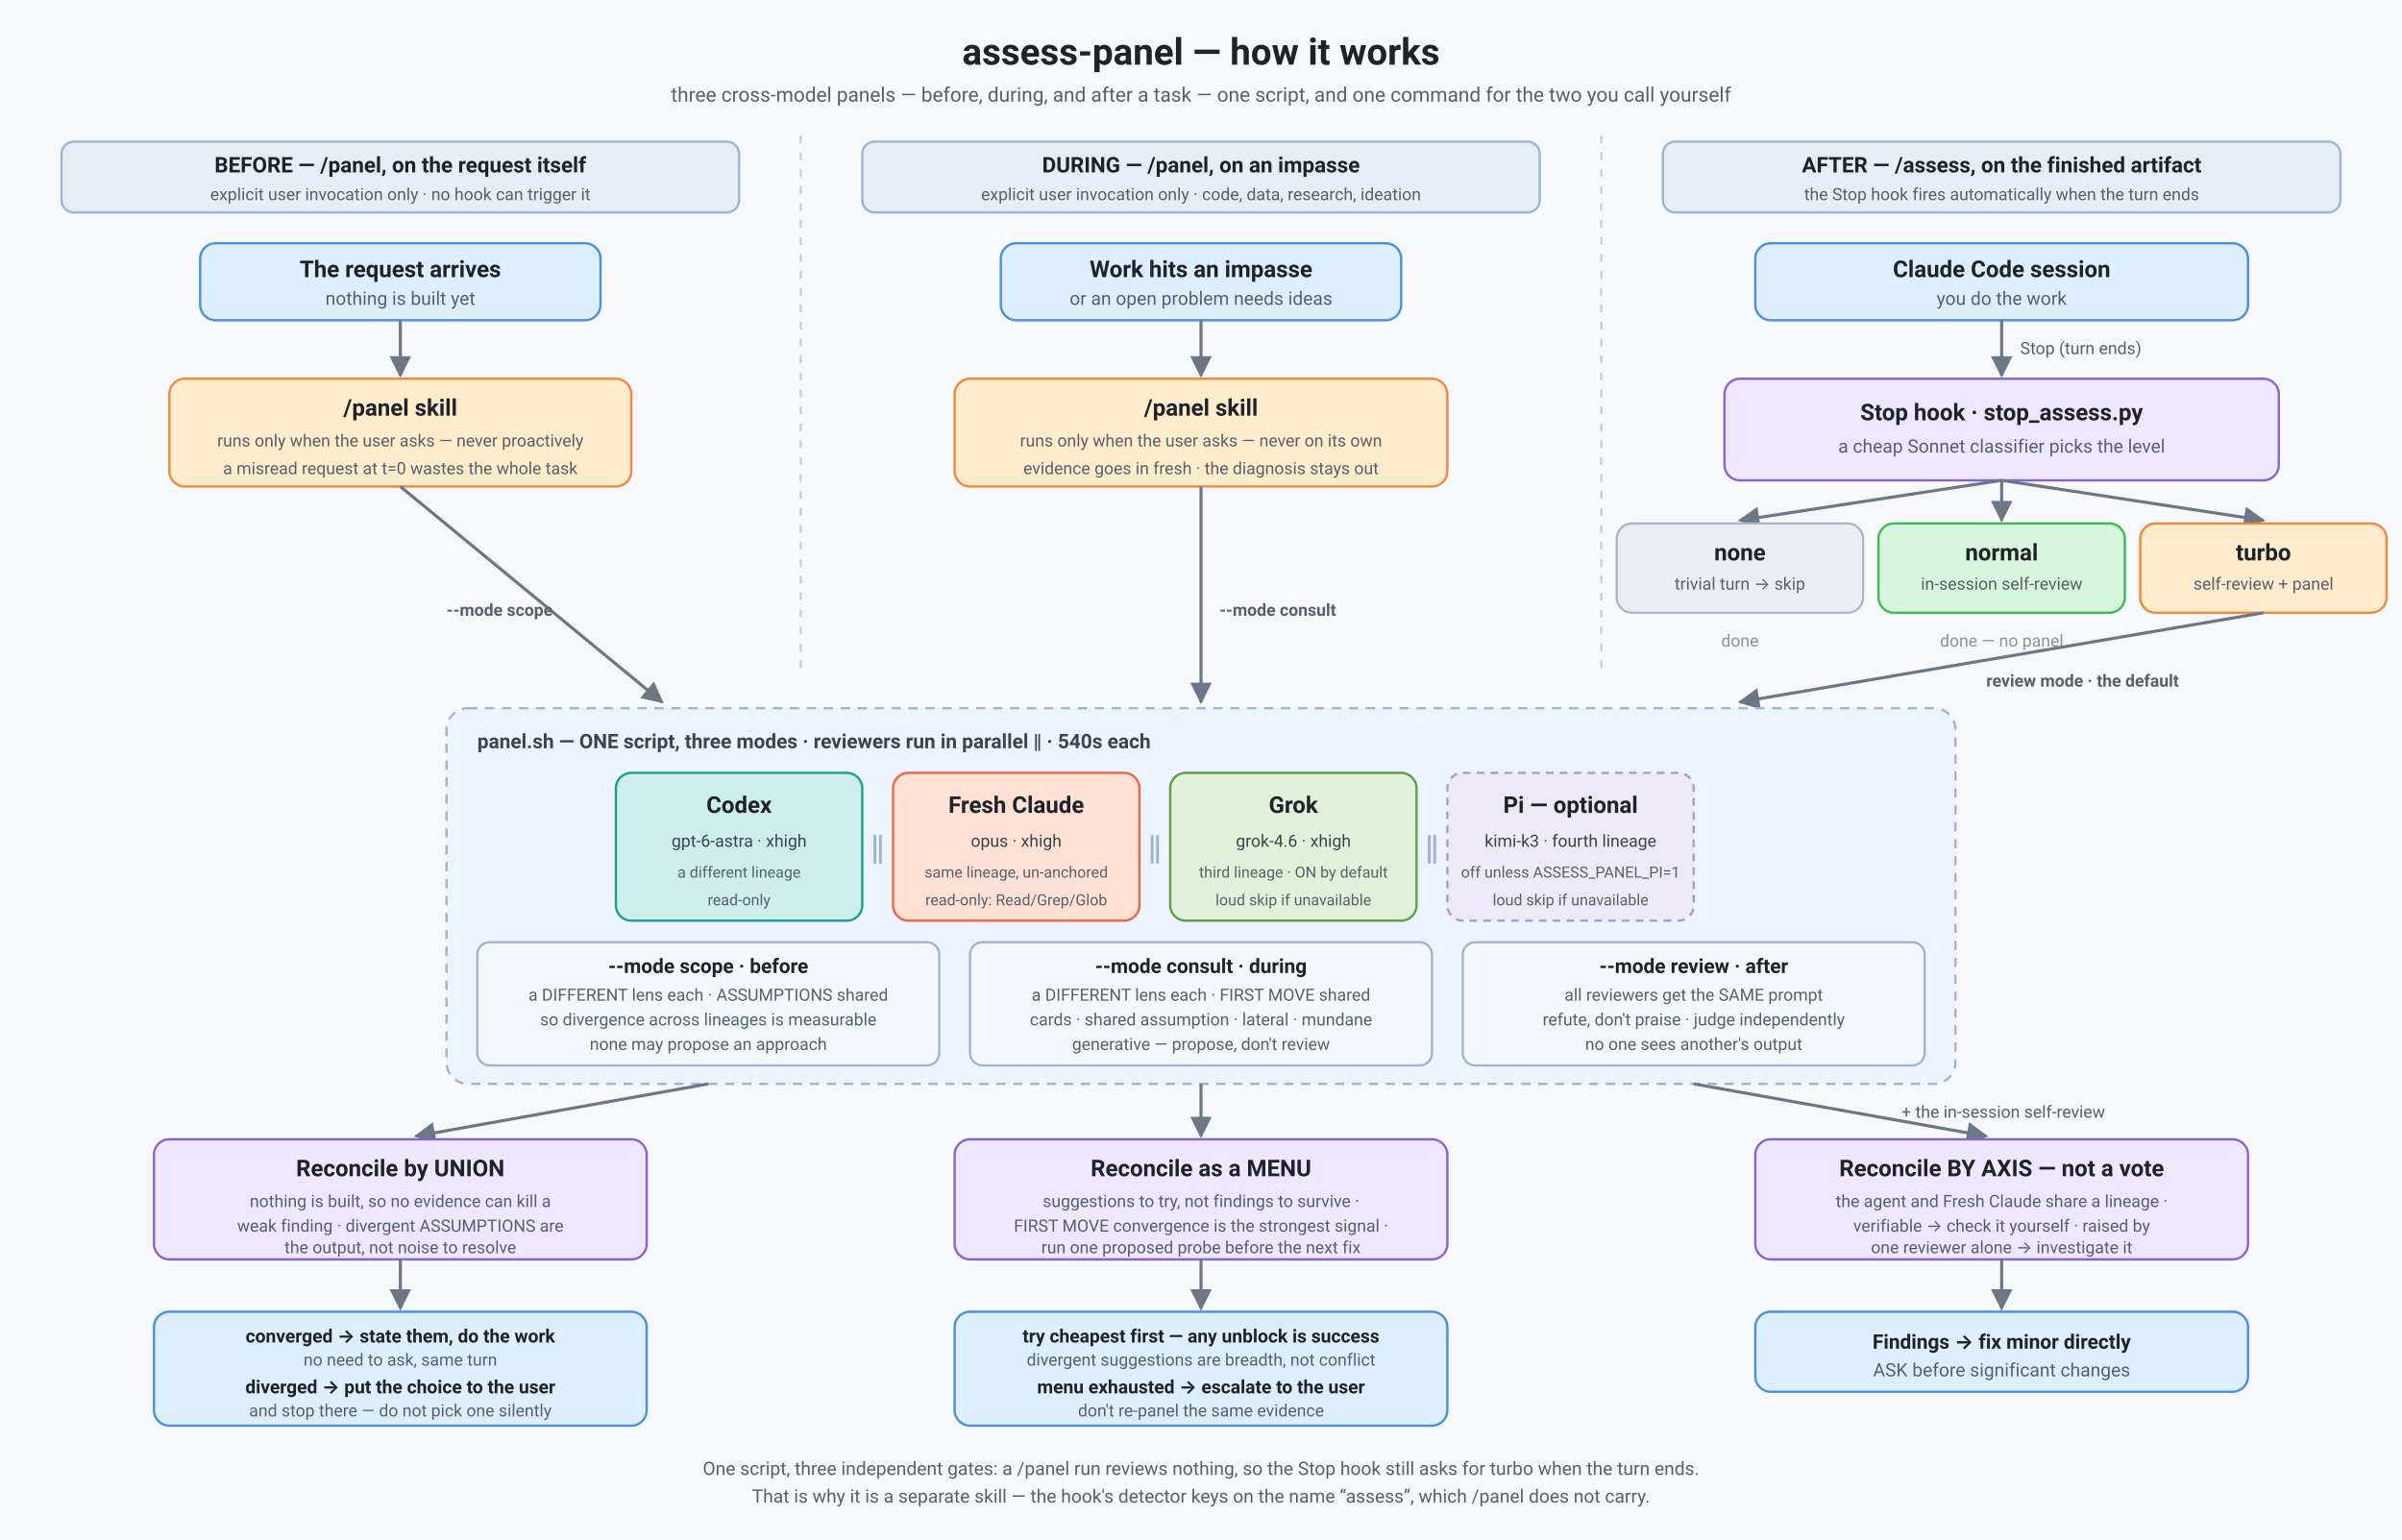
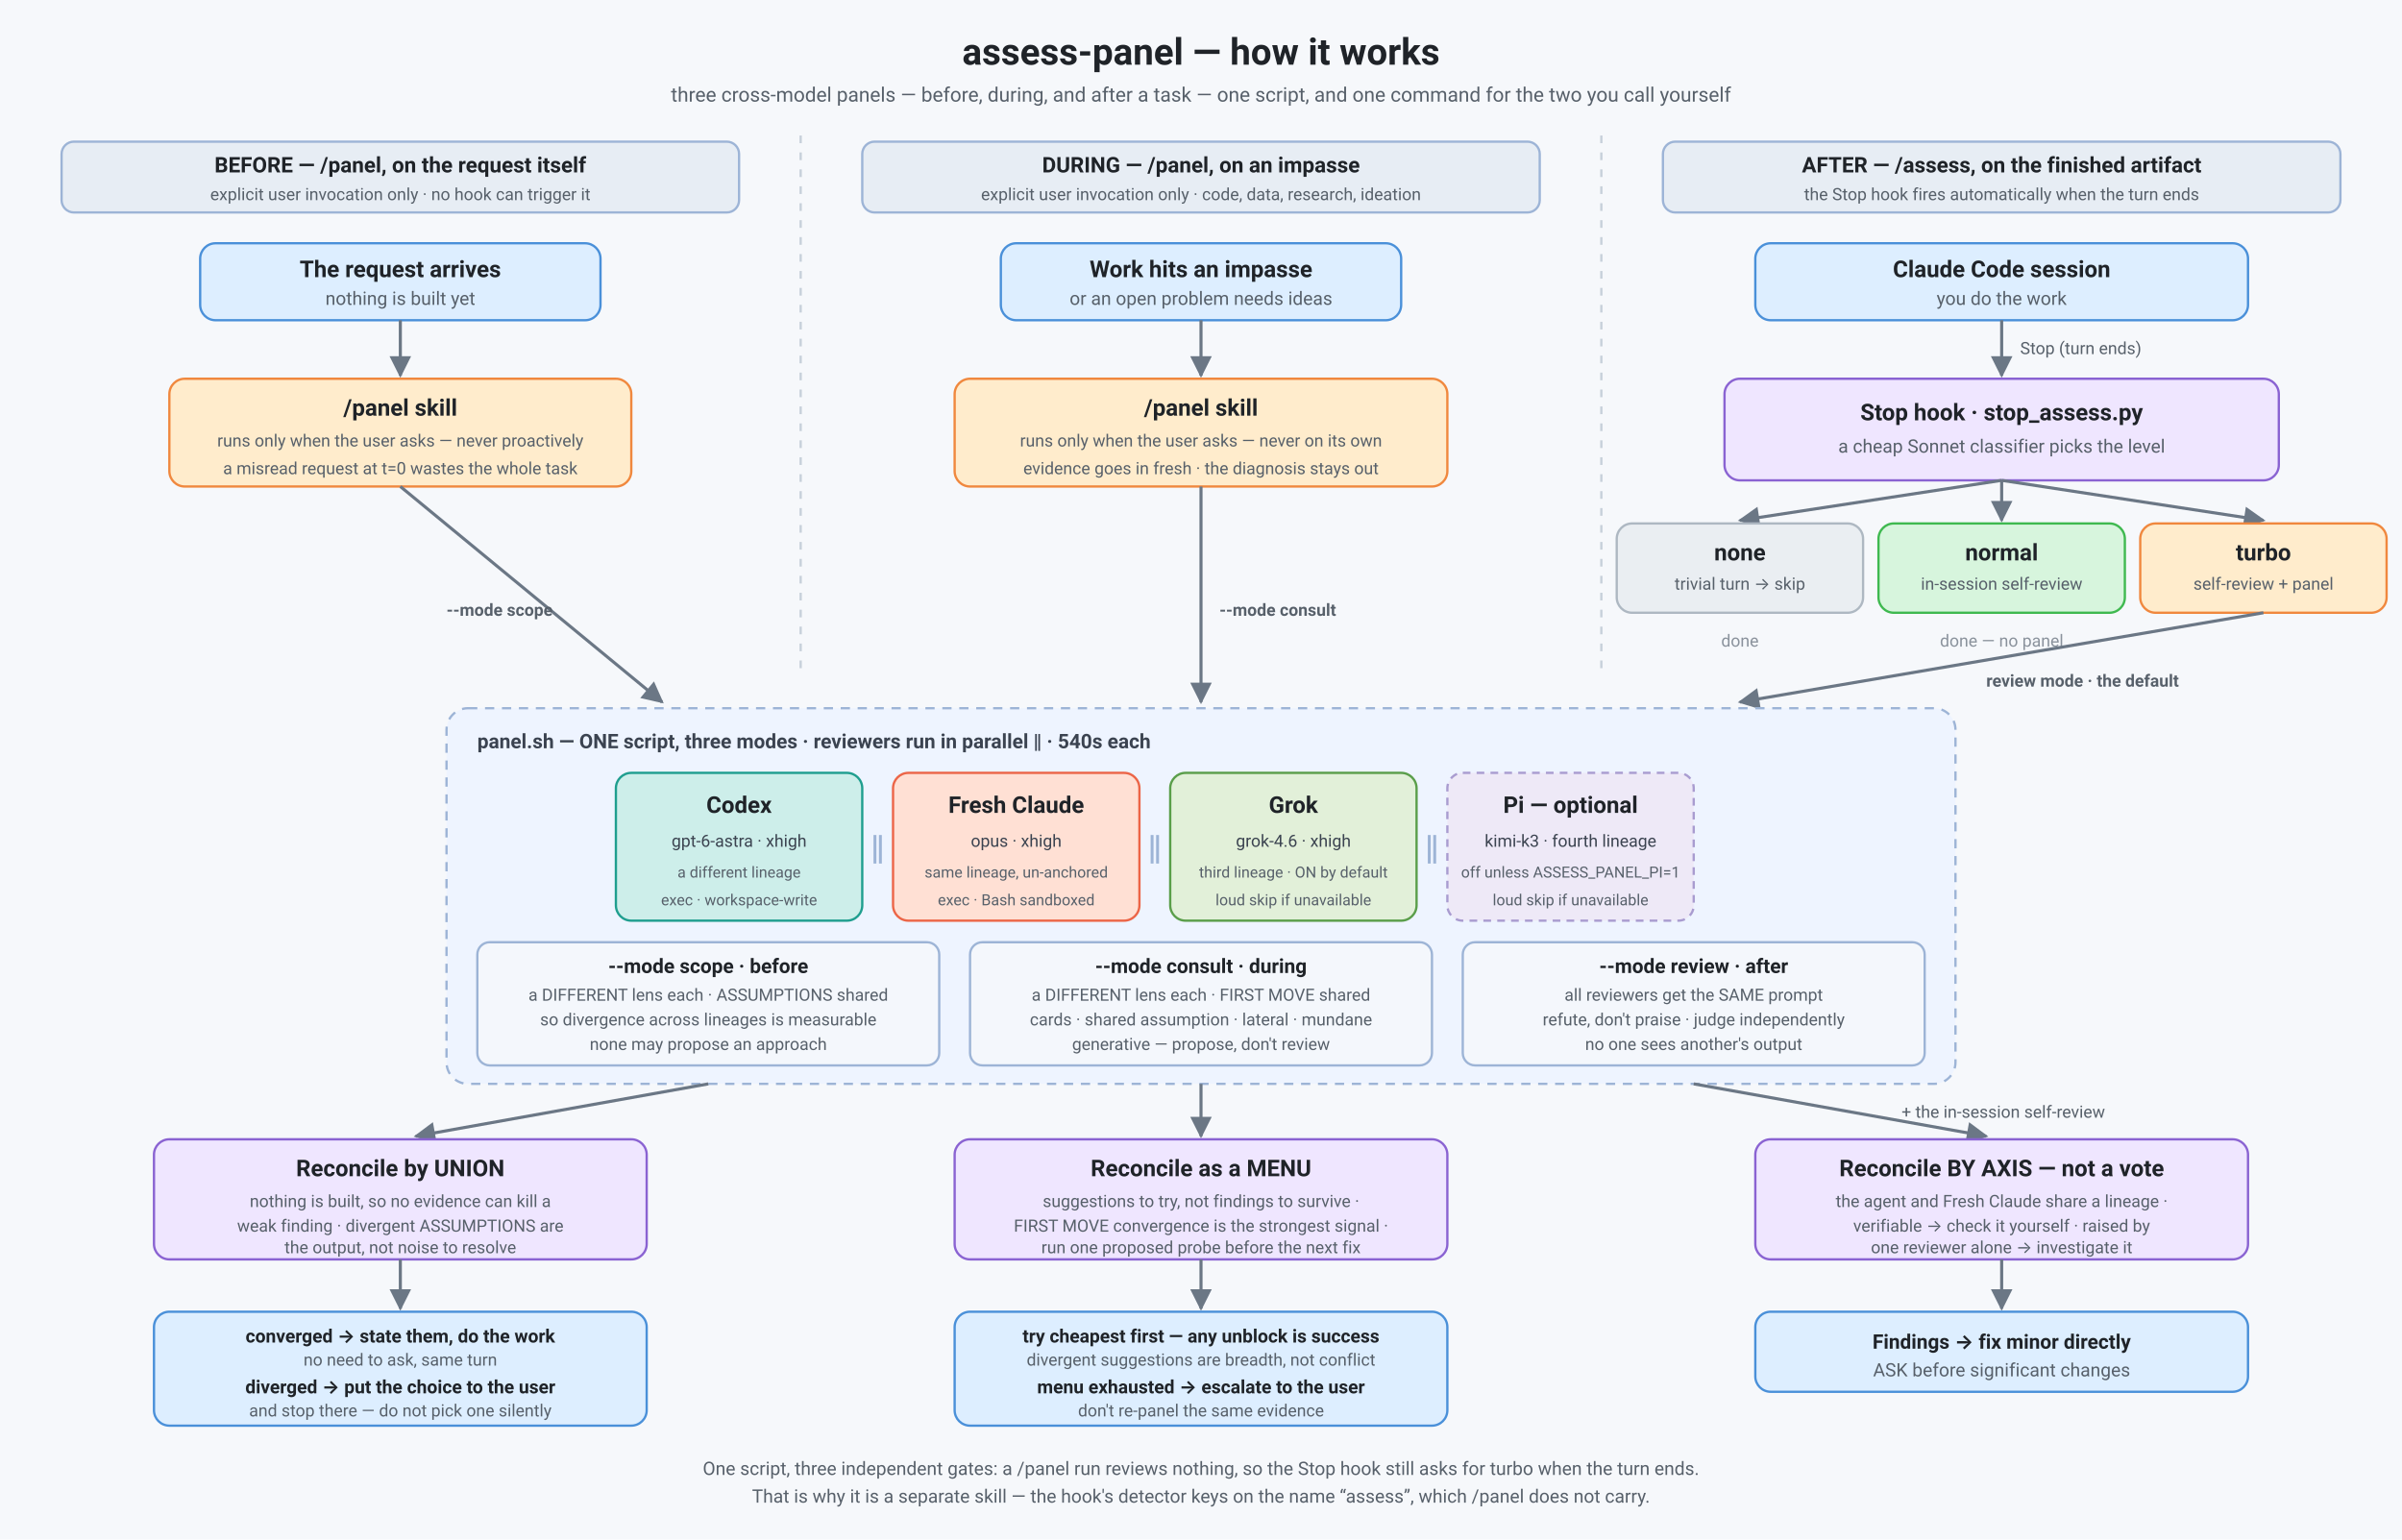
<svg xmlns="http://www.w3.org/2000/svg" viewBox="0 0 1560 1000" font-family="system-ui, -apple-system, 'Segoe UI', Roboto, sans-serif">
  <defs>
    <marker id="arrow" viewBox="0 0 10 10" refX="9" refY="5" markerWidth="7" markerHeight="7" orient="auto-start-reverse">
      <path d="M0,0 L10,5 L0,10 z" fill="#6b7785" />
    </marker>
  </defs>
  <rect x="0" y="0" width="1560" height="1000" fill="#f6f8fb" />
  <text x="780" y="42" text-anchor="middle" font-size="24" font-weight="700" fill="#1f2328">assess-panel — how it works</text>
  <text x="780" y="66" text-anchor="middle" font-size="13" fill="#57606a">three cross-model panels — before, during, and after a task — one script, and one command for the two you call yourself</text>
  <line x1="520" y1="88" x2="520" y2="440" stroke="#c7d0da" stroke-width="1.5" stroke-dasharray="5 6" />
  <line x1="1040" y1="88" x2="1040" y2="440" stroke="#c7d0da" stroke-width="1.5" stroke-dasharray="5 6" />
  <rect x="40" y="92" width="440" height="46" rx="8" fill="#e7edf4" stroke="#9db4d6" stroke-width="1.5" />
  <text x="260" y="112" text-anchor="middle" font-size="14" font-weight="700" fill="#1f2328">BEFORE — /panel, on the request itself</text>
  <text x="260" y="130" text-anchor="middle" font-size="11" fill="#57606a">explicit user invocation only · no hook can trigger it</text>
  <rect x="560" y="92" width="440" height="46" rx="8" fill="#e7edf4" stroke="#9db4d6" stroke-width="1.5" />
  <text x="780" y="112" text-anchor="middle" font-size="14" font-weight="700" fill="#1f2328">DURING — /panel, on an impasse</text>
  <text x="780" y="130" text-anchor="middle" font-size="11" fill="#57606a">explicit user invocation only · code, data, research, ideation</text>
  <rect x="1080" y="92" width="440" height="46" rx="8" fill="#e7edf4" stroke="#9db4d6" stroke-width="1.5" />
  <text x="1300" y="112" text-anchor="middle" font-size="14" font-weight="700" fill="#1f2328">AFTER — /assess, on the finished artifact</text>
  <text x="1300" y="130" text-anchor="middle" font-size="11" fill="#57606a">the Stop hook fires automatically when the turn ends</text>
  <rect x="130" y="158" width="260" height="50" rx="10" fill="#ddeeff" stroke="#4a90d9" stroke-width="1.5" />
  <text x="260" y="180" text-anchor="middle" font-size="15" font-weight="700" fill="#1f2328">The request arrives</text>
  <text x="260" y="198" text-anchor="middle" font-size="12" fill="#57606a">nothing is built yet</text>
  <line x1="260" y1="208" x2="260" y2="244" stroke="#6b7785" stroke-width="2" marker-end="url(#arrow)" />
  <rect x="110" y="246" width="300" height="70" rx="10" fill="#ffeccc" stroke="#f0883e" stroke-width="1.5" />
  <text x="260" y="270" text-anchor="middle" font-size="15" font-weight="700" fill="#1f2328">/panel skill</text>
  <text x="260" y="290" text-anchor="middle" font-size="11" fill="#57606a">runs only when the user asks — never proactively</text>
  <text x="260" y="308" text-anchor="middle" font-size="11" fill="#57606a">a misread request at t=0 wastes the whole task</text>
  <line x1="260" y1="316" x2="430" y2="456" stroke="#6b7785" stroke-width="2" marker-end="url(#arrow)" />
  <text x="290" y="400" font-size="11" font-weight="700" fill="#57606a">--mode scope</text>
  <rect x="650" y="158" width="260" height="50" rx="10" fill="#ddeeff" stroke="#4a90d9" stroke-width="1.5" />
  <text x="780" y="180" text-anchor="middle" font-size="15" font-weight="700" fill="#1f2328">Work hits an impasse</text>
  <text x="780" y="198" text-anchor="middle" font-size="12" fill="#57606a">or an open problem needs ideas</text>
  <line x1="780" y1="208" x2="780" y2="244" stroke="#6b7785" stroke-width="2" marker-end="url(#arrow)" />
  <rect x="620" y="246" width="320" height="70" rx="10" fill="#ffeccc" stroke="#f0883e" stroke-width="1.5" />
  <text x="780" y="270" text-anchor="middle" font-size="15" font-weight="700" fill="#1f2328">/panel skill</text>
  <text x="780" y="290" text-anchor="middle" font-size="11" fill="#57606a">runs only when the user asks — never on its own</text>
  <text x="780" y="308" text-anchor="middle" font-size="11" fill="#57606a">evidence goes in fresh · the diagnosis stays out</text>
  <line x1="780" y1="316" x2="780" y2="456" stroke="#6b7785" stroke-width="2" marker-end="url(#arrow)" />
  <text x="792" y="400" font-size="11" font-weight="700" fill="#57606a">--mode consult</text>
  <rect x="1140" y="158" width="320" height="50" rx="10" fill="#ddeeff" stroke="#4a90d9" stroke-width="1.5" />
  <text x="1300" y="180" text-anchor="middle" font-size="15" font-weight="700" fill="#1f2328">Claude Code session</text>
  <text x="1300" y="198" text-anchor="middle" font-size="12" fill="#57606a">you do the work</text>
  <line x1="1300" y1="208" x2="1300" y2="244" stroke="#6b7785" stroke-width="2" marker-end="url(#arrow)" />
  <text x="1312" y="230" font-size="11" fill="#57606a">Stop (turn ends)</text>
  <rect x="1120" y="246" width="360" height="66" rx="10" fill="#efe6ff" stroke="#8a63d2" stroke-width="1.5" />
  <text x="1300" y="273" text-anchor="middle" font-size="15" font-weight="700" fill="#1f2328">Stop hook · stop_assess.py</text>
  <text x="1300" y="294" text-anchor="middle" font-size="12" fill="#57606a">a cheap Sonnet classifier picks the level</text>
  <line x1="1300" y1="312" x2="1130" y2="338" stroke="#6b7785" stroke-width="2" marker-end="url(#arrow)" />
  <line x1="1300" y1="312" x2="1300" y2="338" stroke="#6b7785" stroke-width="2" marker-end="url(#arrow)" />
  <line x1="1300" y1="312" x2="1470" y2="338" stroke="#6b7785" stroke-width="2" marker-end="url(#arrow)" />
  <rect x="1050" y="340" width="160" height="58" rx="10" fill="#eaeef2" stroke="#aeb8c2" stroke-width="1.5" />
  <text x="1130" y="364" text-anchor="middle" font-size="15" font-weight="700" fill="#1f2328">none</text>
  <text x="1130" y="383" text-anchor="middle" font-size="11" fill="#57606a">trivial turn → skip</text>
  <text x="1130" y="420" text-anchor="middle" font-size="11" fill="#8a929c">done</text>
  <rect x="1220" y="340" width="160" height="58" rx="10" fill="#d7f5dd" stroke="#3fb950" stroke-width="1.5" />
  <text x="1300" y="364" text-anchor="middle" font-size="15" font-weight="700" fill="#1f2328">normal</text>
  <text x="1300" y="383" text-anchor="middle" font-size="11" fill="#57606a">in-session self-review</text>
  <text x="1300" y="420" text-anchor="middle" font-size="11" fill="#8a929c">done — no panel</text>
  <rect x="1390" y="340" width="160" height="58" rx="10" fill="#ffeccc" stroke="#f0883e" stroke-width="1.5" />
  <text x="1470" y="364" text-anchor="middle" font-size="15" font-weight="700" fill="#1f2328">turbo</text>
  <text x="1470" y="383" text-anchor="middle" font-size="11" fill="#57606a">self-review + panel</text>
  <line x1="1470" y1="398" x2="1130" y2="456" stroke="#6b7785" stroke-width="2" marker-end="url(#arrow)" />
  <text x="1290" y="446" font-size="11" font-weight="700" fill="#57606a">review mode · the default</text>
  <rect x="290" y="460" width="980" height="244" rx="14" fill="#eef4ff" stroke="#9db4d6" stroke-width="1.5" stroke-dasharray="6 5" />
  <text x="310" y="486" font-size="13" font-weight="700" fill="#3b4350">panel.sh — ONE script, three modes · reviewers run in parallel ‖ · 540s each</text>
  <rect x="400" y="502" width="160" height="96" rx="10" fill="#cdeeea" stroke="#1f9e8f" stroke-width="1.5" />
  <text x="480" y="528" text-anchor="middle" font-size="15" font-weight="700" fill="#1f2328">Codex</text>
  <text x="480" y="550" text-anchor="middle" font-size="11" fill="#3b4350">gpt-6-astra · xhigh</text>
  <text x="480" y="570" text-anchor="middle" font-size="10" fill="#57606a">a different lineage</text>
-   <text x="480" y="588" text-anchor="middle" font-size="10" fill="#57606a">read-only</text>
+   <text x="480" y="588" text-anchor="middle" font-size="10" fill="#57606a">exec · workspace-write</text>
  <text x="570" y="558" text-anchor="middle" font-size="22" font-weight="700" fill="#9db4d6">‖</text>
  <rect x="580" y="502" width="160" height="96" rx="10" fill="#ffe0d4" stroke="#ec6547" stroke-width="1.5" />
  <text x="660" y="528" text-anchor="middle" font-size="15" font-weight="700" fill="#1f2328">Fresh Claude</text>
  <text x="660" y="550" text-anchor="middle" font-size="11" fill="#3b4350">opus · xhigh</text>
  <text x="660" y="570" text-anchor="middle" font-size="10" fill="#57606a">same lineage, un-anchored</text>
-   <text x="660" y="588" text-anchor="middle" font-size="10" fill="#57606a">read-only: Read/Grep/Glob</text>
+   <text x="660" y="588" text-anchor="middle" font-size="10" fill="#57606a">exec · Bash sandboxed</text>
  <text x="750" y="558" text-anchor="middle" font-size="22" font-weight="700" fill="#9db4d6">‖</text>
  <rect x="760" y="502" width="160" height="96" rx="10" fill="#e2f0d9" stroke="#5a9e4a" stroke-width="1.5" />
  <text x="840" y="528" text-anchor="middle" font-size="15" font-weight="700" fill="#1f2328">Grok</text>
  <text x="840" y="550" text-anchor="middle" font-size="11" fill="#3b4350">grok-4.6 · xhigh</text>
  <text x="840" y="570" text-anchor="middle" font-size="10" fill="#57606a">third lineage · ON by default</text>
  <text x="840" y="588" text-anchor="middle" font-size="10" fill="#57606a">loud skip if unavailable</text>
  <text x="930" y="558" text-anchor="middle" font-size="22" font-weight="700" fill="#9db4d6">‖</text>
  <rect x="940" y="502" width="160" height="96" rx="10" fill="#eee9f7" stroke="#a99cd0" stroke-width="1.5" stroke-dasharray="5 4" />
  <text x="1020" y="528" text-anchor="middle" font-size="15" font-weight="700" fill="#1f2328">Pi — optional</text>
  <text x="1020" y="550" text-anchor="middle" font-size="11" fill="#3b4350">kimi-k3 · fourth lineage</text>
  <text x="1020" y="570" text-anchor="middle" font-size="10" fill="#57606a">off unless ASSESS_PANEL_PI=1</text>
  <text x="1020" y="588" text-anchor="middle" font-size="10" fill="#57606a">loud skip if unavailable</text>
  <rect x="310" y="612" width="300" height="80" rx="8" fill="#f4f7fc" stroke="#9db4d6" stroke-width="1.5" />
  <text x="460" y="632" text-anchor="middle" font-size="13" font-weight="700" fill="#1f2328">--mode scope · before</text>
  <text x="460" y="650" text-anchor="middle" font-size="11" fill="#57606a">a DIFFERENT lens each · ASSUMPTIONS shared</text>
  <text x="460" y="666" text-anchor="middle" font-size="11" fill="#57606a">so divergence across lineages is measurable</text>
  <text x="460" y="682" text-anchor="middle" font-size="11" fill="#57606a">none may propose an approach</text>
  <rect x="630" y="612" width="300" height="80" rx="8" fill="#f4f7fc" stroke="#9db4d6" stroke-width="1.5" />
  <text x="780" y="632" text-anchor="middle" font-size="13" font-weight="700" fill="#1f2328">--mode consult · during</text>
  <text x="780" y="650" text-anchor="middle" font-size="11" fill="#57606a">a DIFFERENT lens each · FIRST MOVE shared</text>
  <text x="780" y="666" text-anchor="middle" font-size="11" fill="#57606a">cards · shared assumption · lateral · mundane</text>
  <text x="780" y="682" text-anchor="middle" font-size="11" fill="#57606a">generative — propose, don't review</text>
  <rect x="950" y="612" width="300" height="80" rx="8" fill="#f4f7fc" stroke="#9db4d6" stroke-width="1.5" />
  <text x="1100" y="632" text-anchor="middle" font-size="13" font-weight="700" fill="#1f2328">--mode review · after</text>
  <text x="1100" y="650" text-anchor="middle" font-size="11" fill="#57606a">all reviewers get the SAME prompt</text>
  <text x="1100" y="666" text-anchor="middle" font-size="11" fill="#57606a">refute, don't praise · judge independently</text>
  <text x="1100" y="682" text-anchor="middle" font-size="11" fill="#57606a">no one sees another's output</text>
  <line x1="460" y1="704" x2="270" y2="738" stroke="#6b7785" stroke-width="2" marker-end="url(#arrow)" />
  <line x1="780" y1="704" x2="780" y2="738" stroke="#6b7785" stroke-width="2" marker-end="url(#arrow)" />
  <line x1="1100" y1="704" x2="1290" y2="738" stroke="#6b7785" stroke-width="2" marker-end="url(#arrow)" />
  <text x="1235" y="726" font-size="11" fill="#57606a">+ the in-session self-review</text>
  <rect x="100" y="740" width="320" height="78" rx="10" fill="#efe6ff" stroke="#8a63d2" stroke-width="1.5" />
  <text x="260" y="764" text-anchor="middle" font-size="15" font-weight="700" fill="#1f2328">Reconcile by UNION</text>
  <text x="260" y="784" text-anchor="middle" font-size="11" fill="#57606a">nothing is built, so no evidence can kill a</text>
  <text x="260" y="800" text-anchor="middle" font-size="11" fill="#57606a">weak finding · divergent ASSUMPTIONS are</text>
  <text x="260" y="814" text-anchor="middle" font-size="11" fill="#57606a">the output, not noise to resolve</text>
  <rect x="620" y="740" width="320" height="78" rx="10" fill="#efe6ff" stroke="#8a63d2" stroke-width="1.5" />
  <text x="780" y="764" text-anchor="middle" font-size="15" font-weight="700" fill="#1f2328">Reconcile as a MENU</text>
  <text x="780" y="784" text-anchor="middle" font-size="11" fill="#57606a">suggestions to try, not findings to survive ·</text>
  <text x="780" y="800" text-anchor="middle" font-size="11" fill="#57606a">FIRST MOVE convergence is the strongest signal ·</text>
  <text x="780" y="814" text-anchor="middle" font-size="11" fill="#57606a">run one proposed probe before the next fix</text>
  <rect x="1140" y="740" width="320" height="78" rx="10" fill="#efe6ff" stroke="#8a63d2" stroke-width="1.5" />
  <text x="1300" y="764" text-anchor="middle" font-size="15" font-weight="700" fill="#1f2328">Reconcile BY AXIS — not a vote</text>
  <text x="1300" y="784" text-anchor="middle" font-size="11" fill="#57606a">the agent and Fresh Claude share a lineage ·</text>
  <text x="1300" y="800" text-anchor="middle" font-size="11" fill="#57606a">verifiable → check it yourself · raised by</text>
  <text x="1300" y="814" text-anchor="middle" font-size="11" fill="#57606a">one reviewer alone → investigate it</text>
  <line x1="260" y1="818" x2="260" y2="850" stroke="#6b7785" stroke-width="2" marker-end="url(#arrow)" />
  <line x1="780" y1="818" x2="780" y2="850" stroke="#6b7785" stroke-width="2" marker-end="url(#arrow)" />
  <line x1="1300" y1="818" x2="1300" y2="850" stroke="#6b7785" stroke-width="2" marker-end="url(#arrow)" />
  <rect x="100" y="852" width="320" height="74" rx="10" fill="#ddeeff" stroke="#4a90d9" stroke-width="1.5" />
  <text x="260" y="872" text-anchor="middle" font-size="12" font-weight="700" fill="#1f2328">converged → state them, do the work</text>
  <text x="260" y="887" text-anchor="middle" font-size="11" fill="#57606a">no need to ask, same turn</text>
  <text x="260" y="905" text-anchor="middle" font-size="12" font-weight="700" fill="#1f2328">diverged → put the choice to the user</text>
  <text x="260" y="920" text-anchor="middle" font-size="11" fill="#57606a">and stop there — do not pick one silently</text>
  <rect x="620" y="852" width="320" height="74" rx="10" fill="#ddeeff" stroke="#4a90d9" stroke-width="1.5" />
  <text x="780" y="872" text-anchor="middle" font-size="12" font-weight="700" fill="#1f2328">try cheapest first — any unblock is success</text>
  <text x="780" y="887" text-anchor="middle" font-size="11" fill="#57606a">divergent suggestions are breadth, not conflict</text>
  <text x="780" y="905" text-anchor="middle" font-size="12" font-weight="700" fill="#1f2328">menu exhausted → escalate to the user</text>
  <text x="780" y="920" text-anchor="middle" font-size="11" fill="#57606a">don't re-panel the same evidence</text>
  <rect x="1140" y="852" width="320" height="52" rx="10" fill="#ddeeff" stroke="#4a90d9" stroke-width="1.5" />
  <text x="1300" y="876" text-anchor="middle" font-size="13" font-weight="700" fill="#1f2328">Findings → fix minor directly</text>
  <text x="1300" y="894" text-anchor="middle" font-size="12" fill="#57606a">ASK before significant changes</text>
  <text x="780" y="958" text-anchor="middle" font-size="12" fill="#57606a">One script, three independent gates: a /panel run reviews nothing, so the Stop hook still asks for turbo when the turn ends.</text>
  <text x="780" y="976" text-anchor="middle" font-size="12" fill="#57606a">That is why it is a separate skill — the hook's detector keys on the name “assess”, which /panel does not carry.</text>
</svg>
